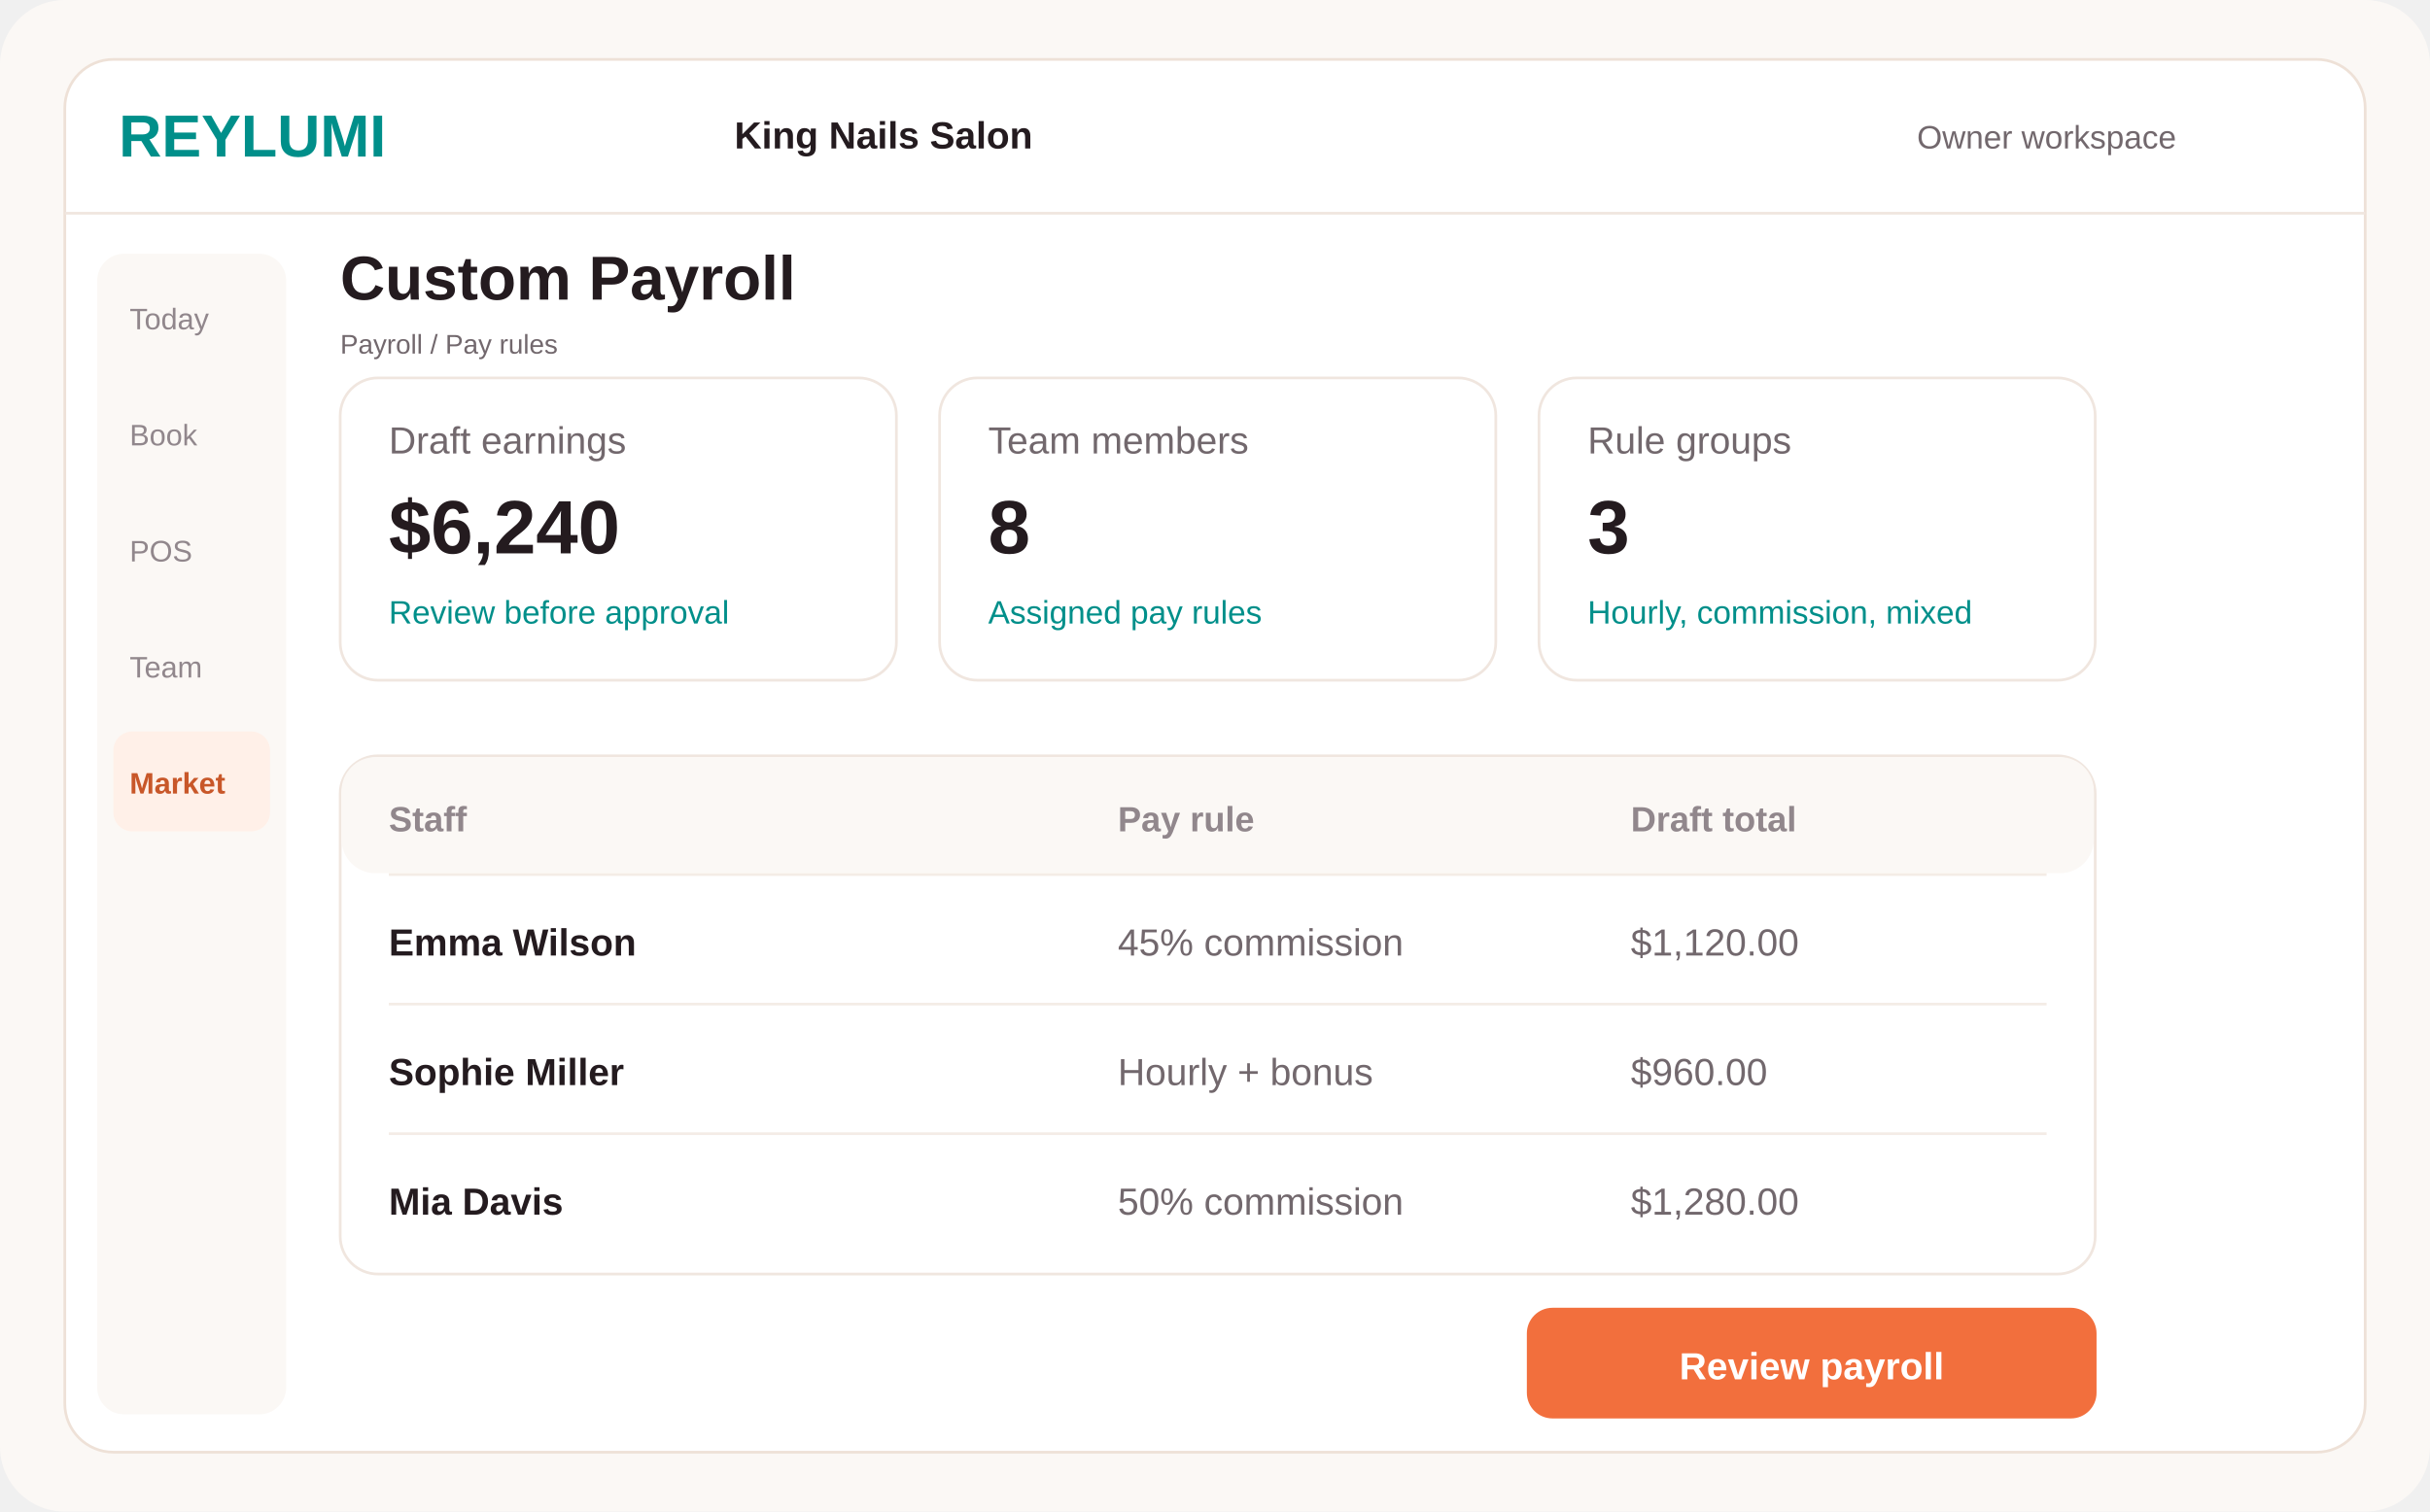
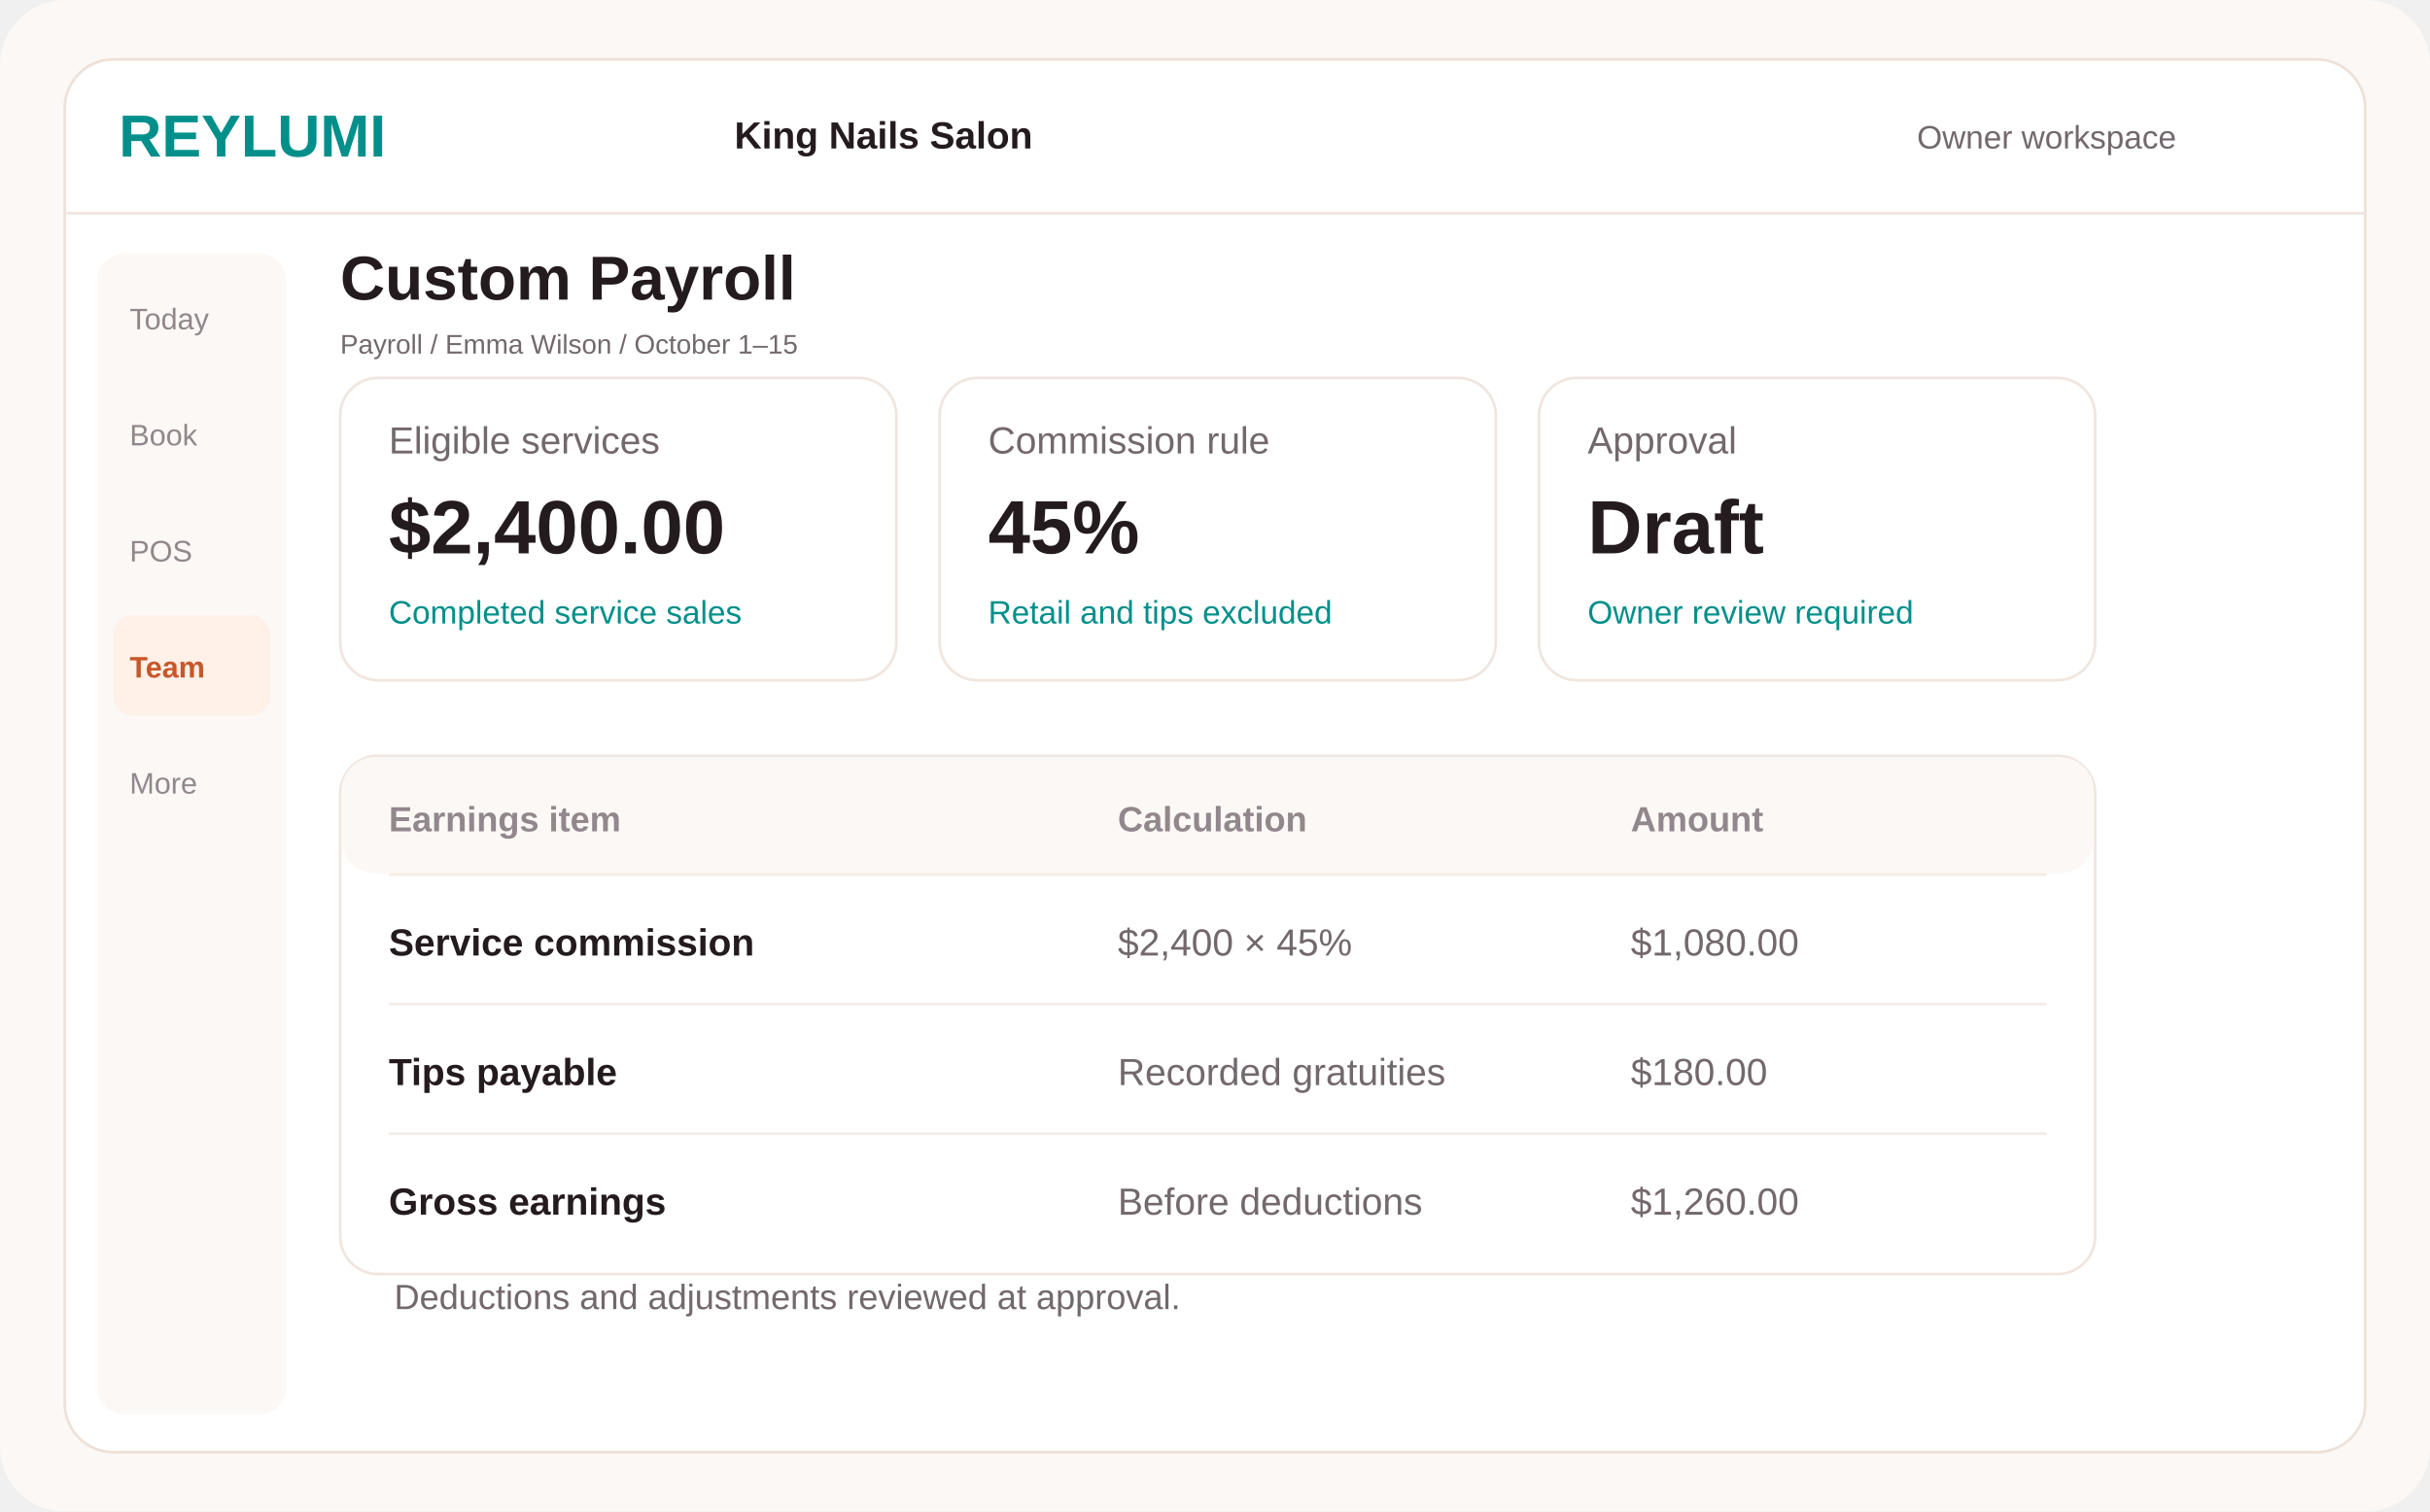
<svg xmlns="http://www.w3.org/2000/svg" width="900" height="560" viewBox="0 0 900 560">
  <g font-family="Arial,Helvetica,sans-serif">
    <rect x="0" y="0" width="900" height="560" rx="24" fill="#fbf8f5" stroke="none" />
    <rect x="24" y="22" width="852" height="516" rx="18" fill="#fff" stroke="#eee1d7" />
    <path d="M24 79h852" stroke="#f0e6df" />
    <text x="44" y="58" font-size="22" fill="#008f8a" font-weight="800">REYLUMI</text>
    <text x="272" y="55" font-size="14" fill="#241b1f" font-weight="600">King Nails Salon</text>
    <text x="710" y="55" font-size="12" fill="#72686d" font-weight="400">Owner workspace</text>
    <rect x="36" y="94" width="70" height="430" rx="10" fill="#fbf8f5" stroke="none" />
    <text x="48" y="122" font-size="11" fill="#91878c" font-weight="400">Today</text>
    <text x="48" y="165" font-size="11" fill="#91878c" font-weight="400">Book</text>
    <text x="48" y="208" font-size="11" fill="#91878c" font-weight="400">POS</text>
-     <text x="48" y="251" font-size="11" fill="#91878c" font-weight="400">Team</text>
-     <rect x="42" y="271" width="58" height="37" rx="7" fill="#fff0e8" stroke="none" />
-     <text x="48" y="294" font-size="11" fill="#c85729" font-weight="700">Market</text>
+     <rect x="42" y="228" width="58" height="37" rx="7" fill="#fff0e8" stroke="none" />
+     <text x="48" y="251" font-size="11" fill="#c85729" font-weight="700">Team</text>
+     <text x="48" y="294" font-size="11" fill="#91878c" font-weight="400">More</text>
    <text x="126" y="111" font-size="23" fill="#241b1f" font-weight="750">Custom Payroll</text>
-     <text x="126" y="131" font-size="10" fill="#72686d" font-weight="400">Payroll / Pay rules</text>
+     <text x="126" y="131" font-size="10" fill="#72686d" font-weight="400">Payroll / Emma Wilson / October 1–15</text>
    <rect x="126" y="140" width="206" height="112" rx="14" fill="#fff" stroke="#f0e6df" />
-     <text x="144" y="168" font-size="14" fill="#72686d" font-weight="400">Draft earnings</text>
-     <text x="144" y="205" font-size="28" fill="#241b1f" font-weight="700">$6,240</text>
-     <text x="144" y="231" font-size="12" fill="#008f8a" font-weight="400">Review before approval</text>
+     <text x="144" y="168" font-size="14" fill="#72686d" font-weight="400">Eligible services</text>
+     <text x="144" y="205" font-size="28" fill="#241b1f" font-weight="700">$2,400.00</text>
+     <text x="144" y="231" font-size="12" fill="#008f8a" font-weight="400">Completed service sales</text>
    <rect x="348" y="140" width="206" height="112" rx="14" fill="#fff" stroke="#f0e6df" />
-     <text x="366" y="168" font-size="14" fill="#72686d" font-weight="400">Team members</text>
-     <text x="366" y="205" font-size="28" fill="#241b1f" font-weight="700">8</text>
-     <text x="366" y="231" font-size="12" fill="#008f8a" font-weight="400">Assigned pay rules</text>
+     <text x="366" y="168" font-size="14" fill="#72686d" font-weight="400">Commission rule</text>
+     <text x="366" y="205" font-size="28" fill="#241b1f" font-weight="700">45%</text>
+     <text x="366" y="231" font-size="12" fill="#008f8a" font-weight="400">Retail and tips excluded</text>
    <rect x="570" y="140" width="206" height="112" rx="14" fill="#fff" stroke="#f0e6df" />
-     <text x="588" y="168" font-size="14" fill="#72686d" font-weight="400">Rule groups</text>
-     <text x="588" y="205" font-size="28" fill="#241b1f" font-weight="700">3</text>
-     <text x="588" y="231" font-size="12" fill="#008f8a" font-weight="400">Hourly, commission, mixed</text>
+     <text x="588" y="168" font-size="14" fill="#72686d" font-weight="400">Approval</text>
+     <text x="588" y="205" font-size="28" fill="#241b1f" font-weight="700">Draft</text>
+     <text x="588" y="231" font-size="12" fill="#008f8a" font-weight="400">Owner review required</text>
    <rect x="126" y="280" width="650" height="192" rx="14" fill="#fff" stroke="#f0e6df" />
    <rect x="127" y="281" width="648" height="42" rx="12" fill="#fbf8f5" stroke="#fbf8f5" />
-     <text x="144" y="308" font-size="13" fill="#91878c" font-weight="600">Staff</text>
-     <text x="414" y="308" font-size="13" fill="#91878c" font-weight="600">Pay rule</text>
-     <text x="604" y="308" font-size="13" fill="#91878c" font-weight="600">Draft total</text>
+     <text x="144" y="308" font-size="13" fill="#91878c" font-weight="600">Earnings item</text>
+     <text x="414" y="308" font-size="13" fill="#91878c" font-weight="600">Calculation</text>
+     <text x="604" y="308" font-size="13" fill="#91878c" font-weight="600">Amount</text>
    <path d="M144 324h614" stroke="#f4ece6" />
-     <text x="144" y="354" font-size="14" fill="#241b1f" font-weight="600">Emma Wilson</text>
-     <text x="414" y="354" font-size="14" fill="#72686d" font-weight="400">45% commission</text>
-     <text x="604" y="354" font-size="14" fill="#72686d" font-weight="400">$1,120.00</text>
+     <text x="144" y="354" font-size="14" fill="#241b1f" font-weight="600">Service commission</text>
+     <text x="414" y="354" font-size="14" fill="#72686d" font-weight="400">$2,400 × 45%</text>
+     <text x="604" y="354" font-size="14" fill="#72686d" font-weight="400">$1,080.00</text>
    <path d="M144 372h614" stroke="#f4ece6" />
-     <text x="144" y="402" font-size="14" fill="#241b1f" font-weight="600">Sophie Miller</text>
-     <text x="414" y="402" font-size="14" fill="#72686d" font-weight="400">Hourly + bonus</text>
-     <text x="604" y="402" font-size="14" fill="#72686d" font-weight="400">$960.00</text>
+     <text x="144" y="402" font-size="14" fill="#241b1f" font-weight="600">Tips payable</text>
+     <text x="414" y="402" font-size="14" fill="#72686d" font-weight="400">Recorded gratuities</text>
+     <text x="604" y="402" font-size="14" fill="#72686d" font-weight="400">$180.00</text>
    <path d="M144 420h614" stroke="#f4ece6" />
-     <text x="144" y="450" font-size="14" fill="#241b1f" font-weight="600">Mia Davis</text>
-     <text x="414" y="450" font-size="14" fill="#72686d" font-weight="400">50% commission</text>
-     <text x="604" y="450" font-size="14" fill="#72686d" font-weight="400">$1,280.00</text>
-     <rect x="566" y="485" width="210" height="40" rx="9" fill="#f26f3d" stroke="#f26f3d" />
-     <text text-anchor="middle" x="671" y="511" font-size="14" fill="#fff" font-weight="700">Review payroll</text>
+     <text x="144" y="450" font-size="14" fill="#241b1f" font-weight="600">Gross earnings</text>
+     <text x="414" y="450" font-size="14" fill="#72686d" font-weight="400">Before deductions</text>
+     <text x="604" y="450" font-size="14" fill="#72686d" font-weight="400">$1,260.00</text>
+     <text x="146" y="485" font-size="13" fill="#72686d" font-weight="400">Deductions and adjustments reviewed at approval.</text>
  </g>
</svg>
